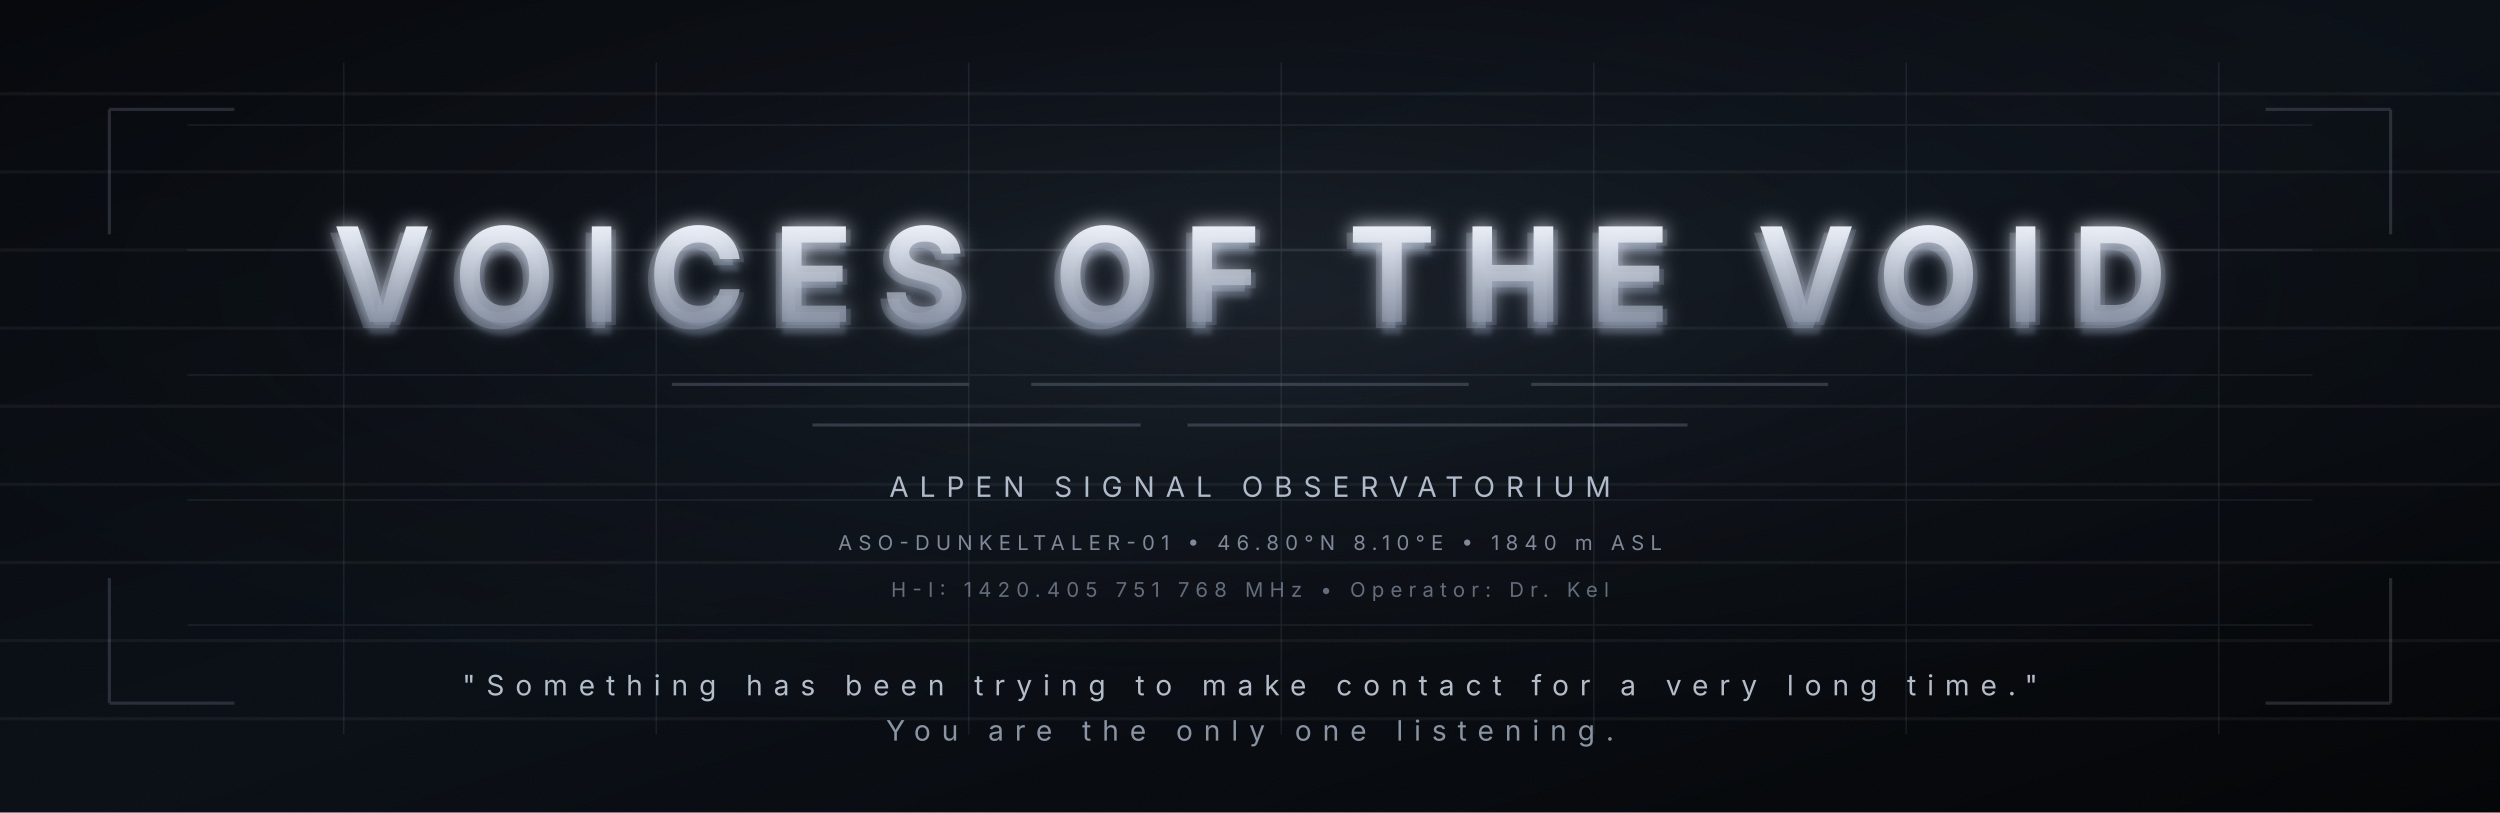
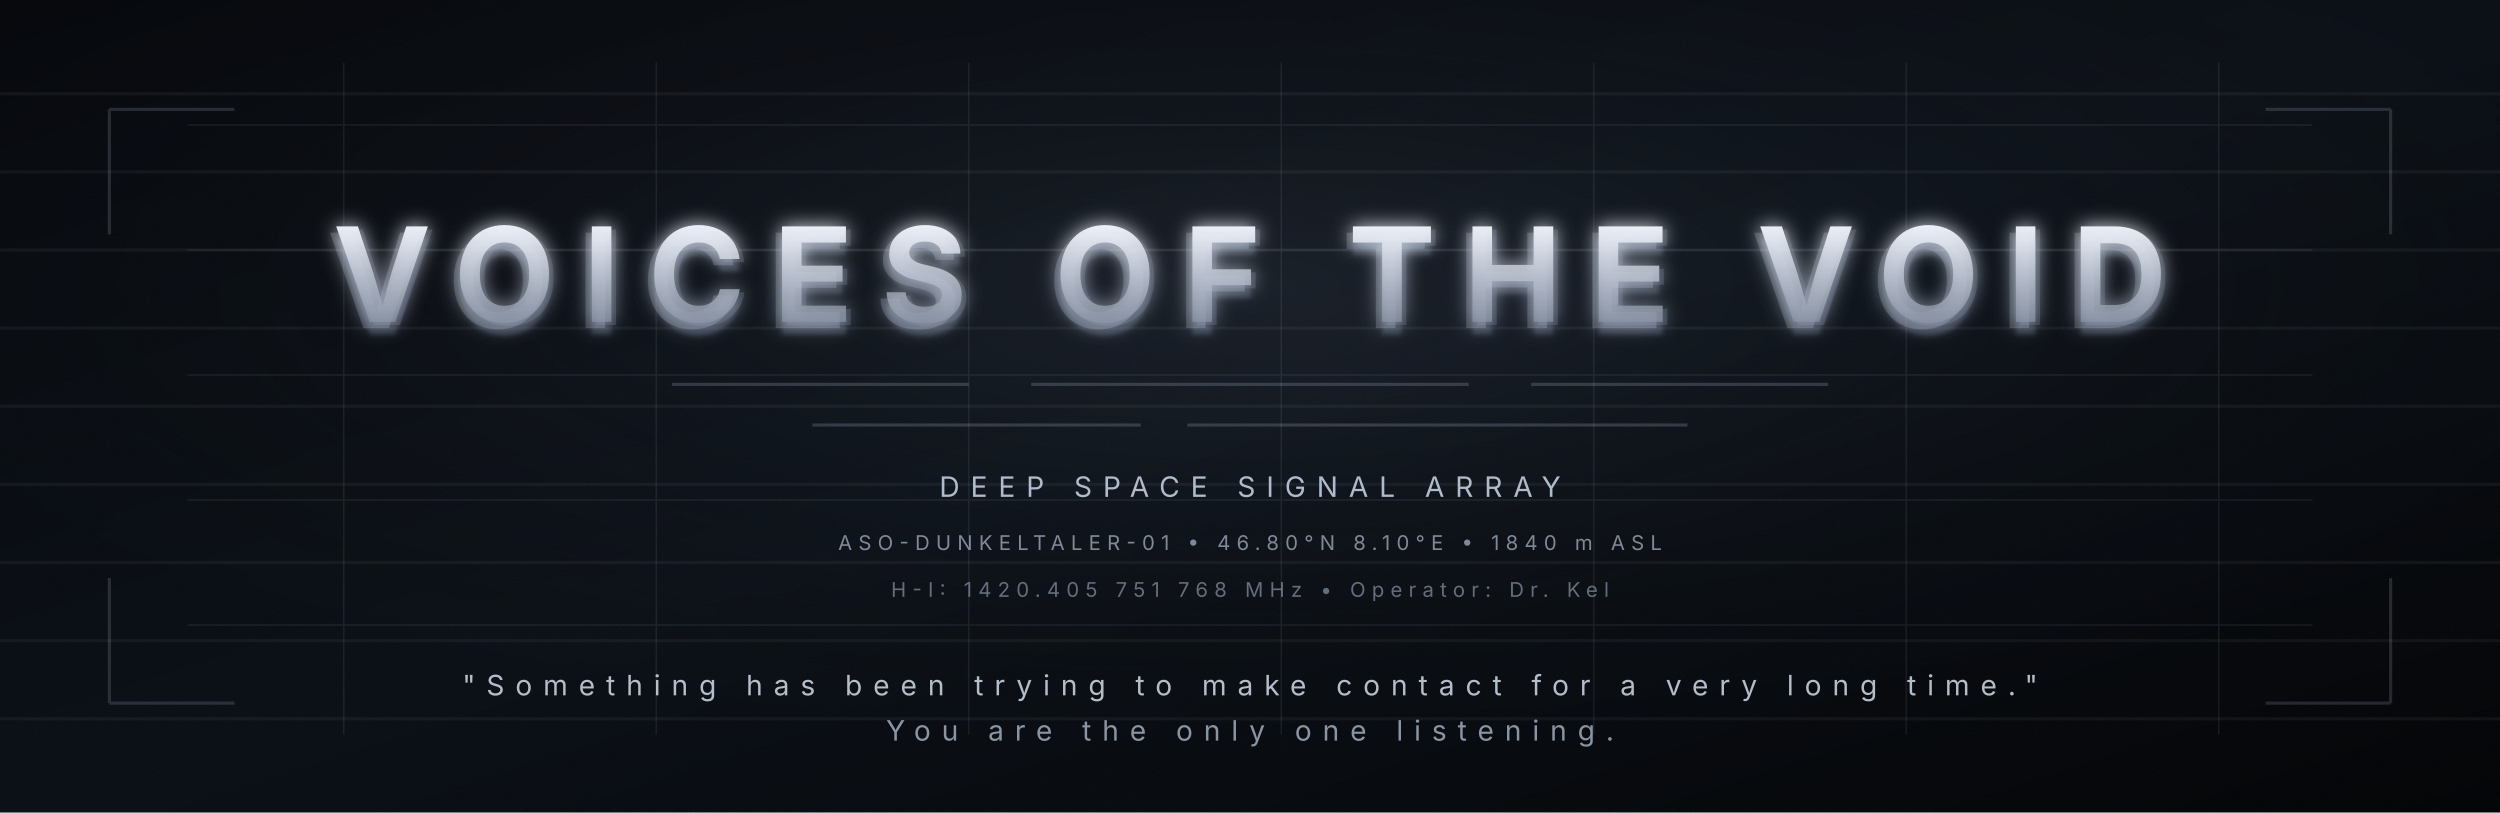
<svg xmlns="http://www.w3.org/2000/svg" width="1600" height="520" viewBox="0 0 1600 520">
  <defs>
    <linearGradient id="bg" x1="0" y1="0" x2="1" y2="1">
      <stop offset="0%" stop-color="#05070b" />
      <stop offset="50%" stop-color="#0a0f16" />
      <stop offset="100%" stop-color="#030406" />
    </linearGradient>
    <radialGradient id="mist" cx="50%" cy="35%" r="65%">
      <stop offset="0%" stop-color="#7d8ca3" stop-opacity="0.14" />
      <stop offset="45%" stop-color="#4f5c6f" stop-opacity="0.06" />
      <stop offset="100%" stop-color="#000000" stop-opacity="0" />
    </radialGradient>
    <filter id="glow" x="-40%" y="-40%" width="180%" height="180%">
      <feGaussianBlur stdDeviation="6" result="blur" />
      <feMerge>
        <feMergeNode in="blur" />
        <feMergeNode in="SourceGraphic" />
      </feMerge>
    </filter>
    <filter id="soft" x="-20%" y="-20%" width="140%" height="140%">
      <feGaussianBlur stdDeviation="1.4" />
    </filter>
    <filter id="noise">
      <feTurbulence type="fractalNoise" baseFrequency="0.8" numOctaves="2" stitchTiles="stitch" />
      <feColorMatrix type="saturate" values="0" />
      <feComponentTransfer>
        <feFuncA type="table" tableValues="0 0.03" />
      </feComponentTransfer>
    </filter>
    <linearGradient id="textGrad" x1="0" y1="0" x2="0" y2="1">
      <stop offset="0%" stop-color="#f3f7ff" stop-opacity="0.95" />
      <stop offset="100%" stop-color="#8d97a8" stop-opacity="0.65" />
    </linearGradient>
    <style>
      .title {
        font-family: 'Inter', 'Segoe UI', 'Helvetica Neue', Arial, sans-serif;
        font-size: 84px;
        font-weight: 700;
        letter-spacing: 18px;
      }
      .sub {
        font-family: 'Inter', 'Segoe UI', 'Helvetica Neue', Arial, sans-serif;
        font-size: 18px;
        letter-spacing: 7px;
      }
      .tiny {
        font-family: 'Inter', 'Segoe UI', 'Helvetica Neue', Arial, sans-serif;
        font-size: 13px;
        letter-spacing: 4px;
      }
    </style>
  </defs>
  <rect width="1600" height="520" fill="url(#bg)" />
  <rect width="1600" height="520" fill="url(#mist)" />
  <rect width="1600" height="520" filter="url(#noise)" opacity="0.7" />
  <g opacity="0.08" stroke="#cfe3ff" stroke-width="1">
    <path d="M120 80H1480" />
    <path d="M120 160H1480" />
    <path d="M120 240H1480" />
    <path d="M120 320H1480" />
    <path d="M120 400H1480" />
    <path d="M220 40V470" />
    <path d="M420 40V470" />
    <path d="M620 40V470" />
    <path d="M820 40V470" />
    <path d="M1020 40V470" />
    <path d="M1220 40V470" />
    <path d="M1420 40V470" />
  </g>
  <g opacity="0.05" stroke="#ffffff" stroke-width="2">
    <path d="M0 60H1600" />
    <path d="M0 110H1600" />
    <path d="M0 160H1600" />
    <path d="M0 210H1600" />
    <path d="M0 260H1600" />
    <path d="M0 310H1600" />
    <path d="M0 360H1600" />
    <path d="M0 410H1600" />
    <path d="M0 460H1600" />
  </g>
  <g filter="url(#soft)" opacity="0.22">
    <text x="800" y="214" text-anchor="middle" fill="#9fb4d6" class="title">VOICES OF THE VOID</text>
  </g>
  <g filter="url(#glow)">
    <text x="803" y="208" text-anchor="middle" fill="#7c8aa1" opacity="0.28" class="title">VOICES OF THE VOID</text>
    <text x="796" y="210" text-anchor="middle" fill="#dbe8ff" opacity="0.18" class="title">VOICES OF THE VOID</text>
    <text x="800" y="206" text-anchor="middle" fill="url(#textGrad)" class="title">VOICES OF THE VOID</text>
  </g>
  <g opacity="0.18" stroke="#d8e6ff" stroke-width="2">
    <path d="M430 246H620" />
    <path d="M660 246H940" />
    <path d="M980 246H1170" />
    <path d="M520 272H730" />
    <path d="M760 272H1080" />
  </g>
  <text x="800" y="318" text-anchor="middle" fill="#c9d4e5" class="sub" opacity="0.86">
-     ALPEN SIGNAL OBSERVATORIUM
+     DEEP SPACE SIGNAL ARRAY
  </text>
  <text x="800" y="352" text-anchor="middle" fill="#9faabd" class="tiny" opacity="0.78">
    ASO-DUNKELTALER-01  •  46.80°N 8.10°E  •  1840 m ASL
  </text>
  <text x="800" y="382" text-anchor="middle" fill="#7f8a9b" class="tiny" opacity="0.76">
    H-I: 1420.405 751 768 MHz  •  Operator: Dr. Kel
  </text>
  <g opacity="0.82">
    <text x="800" y="445" text-anchor="middle" fill="#d9e3f1" class="sub" font-size="16">
      "Something has been trying to make contact for a very long time."
    </text>
    <text x="800" y="474" text-anchor="middle" fill="#a6b2c3" class="sub" font-size="16">
      You are the only one listening.
    </text>
  </g>
  <g stroke="#d8e6ff" stroke-width="2" opacity="0.15">
    <path d="M70 70h80" />
    <path d="M70 70v80" />
    <path d="M1530 70h-80" />
    <path d="M1530 70v80" />
    <path d="M70 450h80" />
    <path d="M70 450v-80" />
    <path d="M1530 450h-80" />
    <path d="M1530 450v-80" />
  </g>
</svg>
